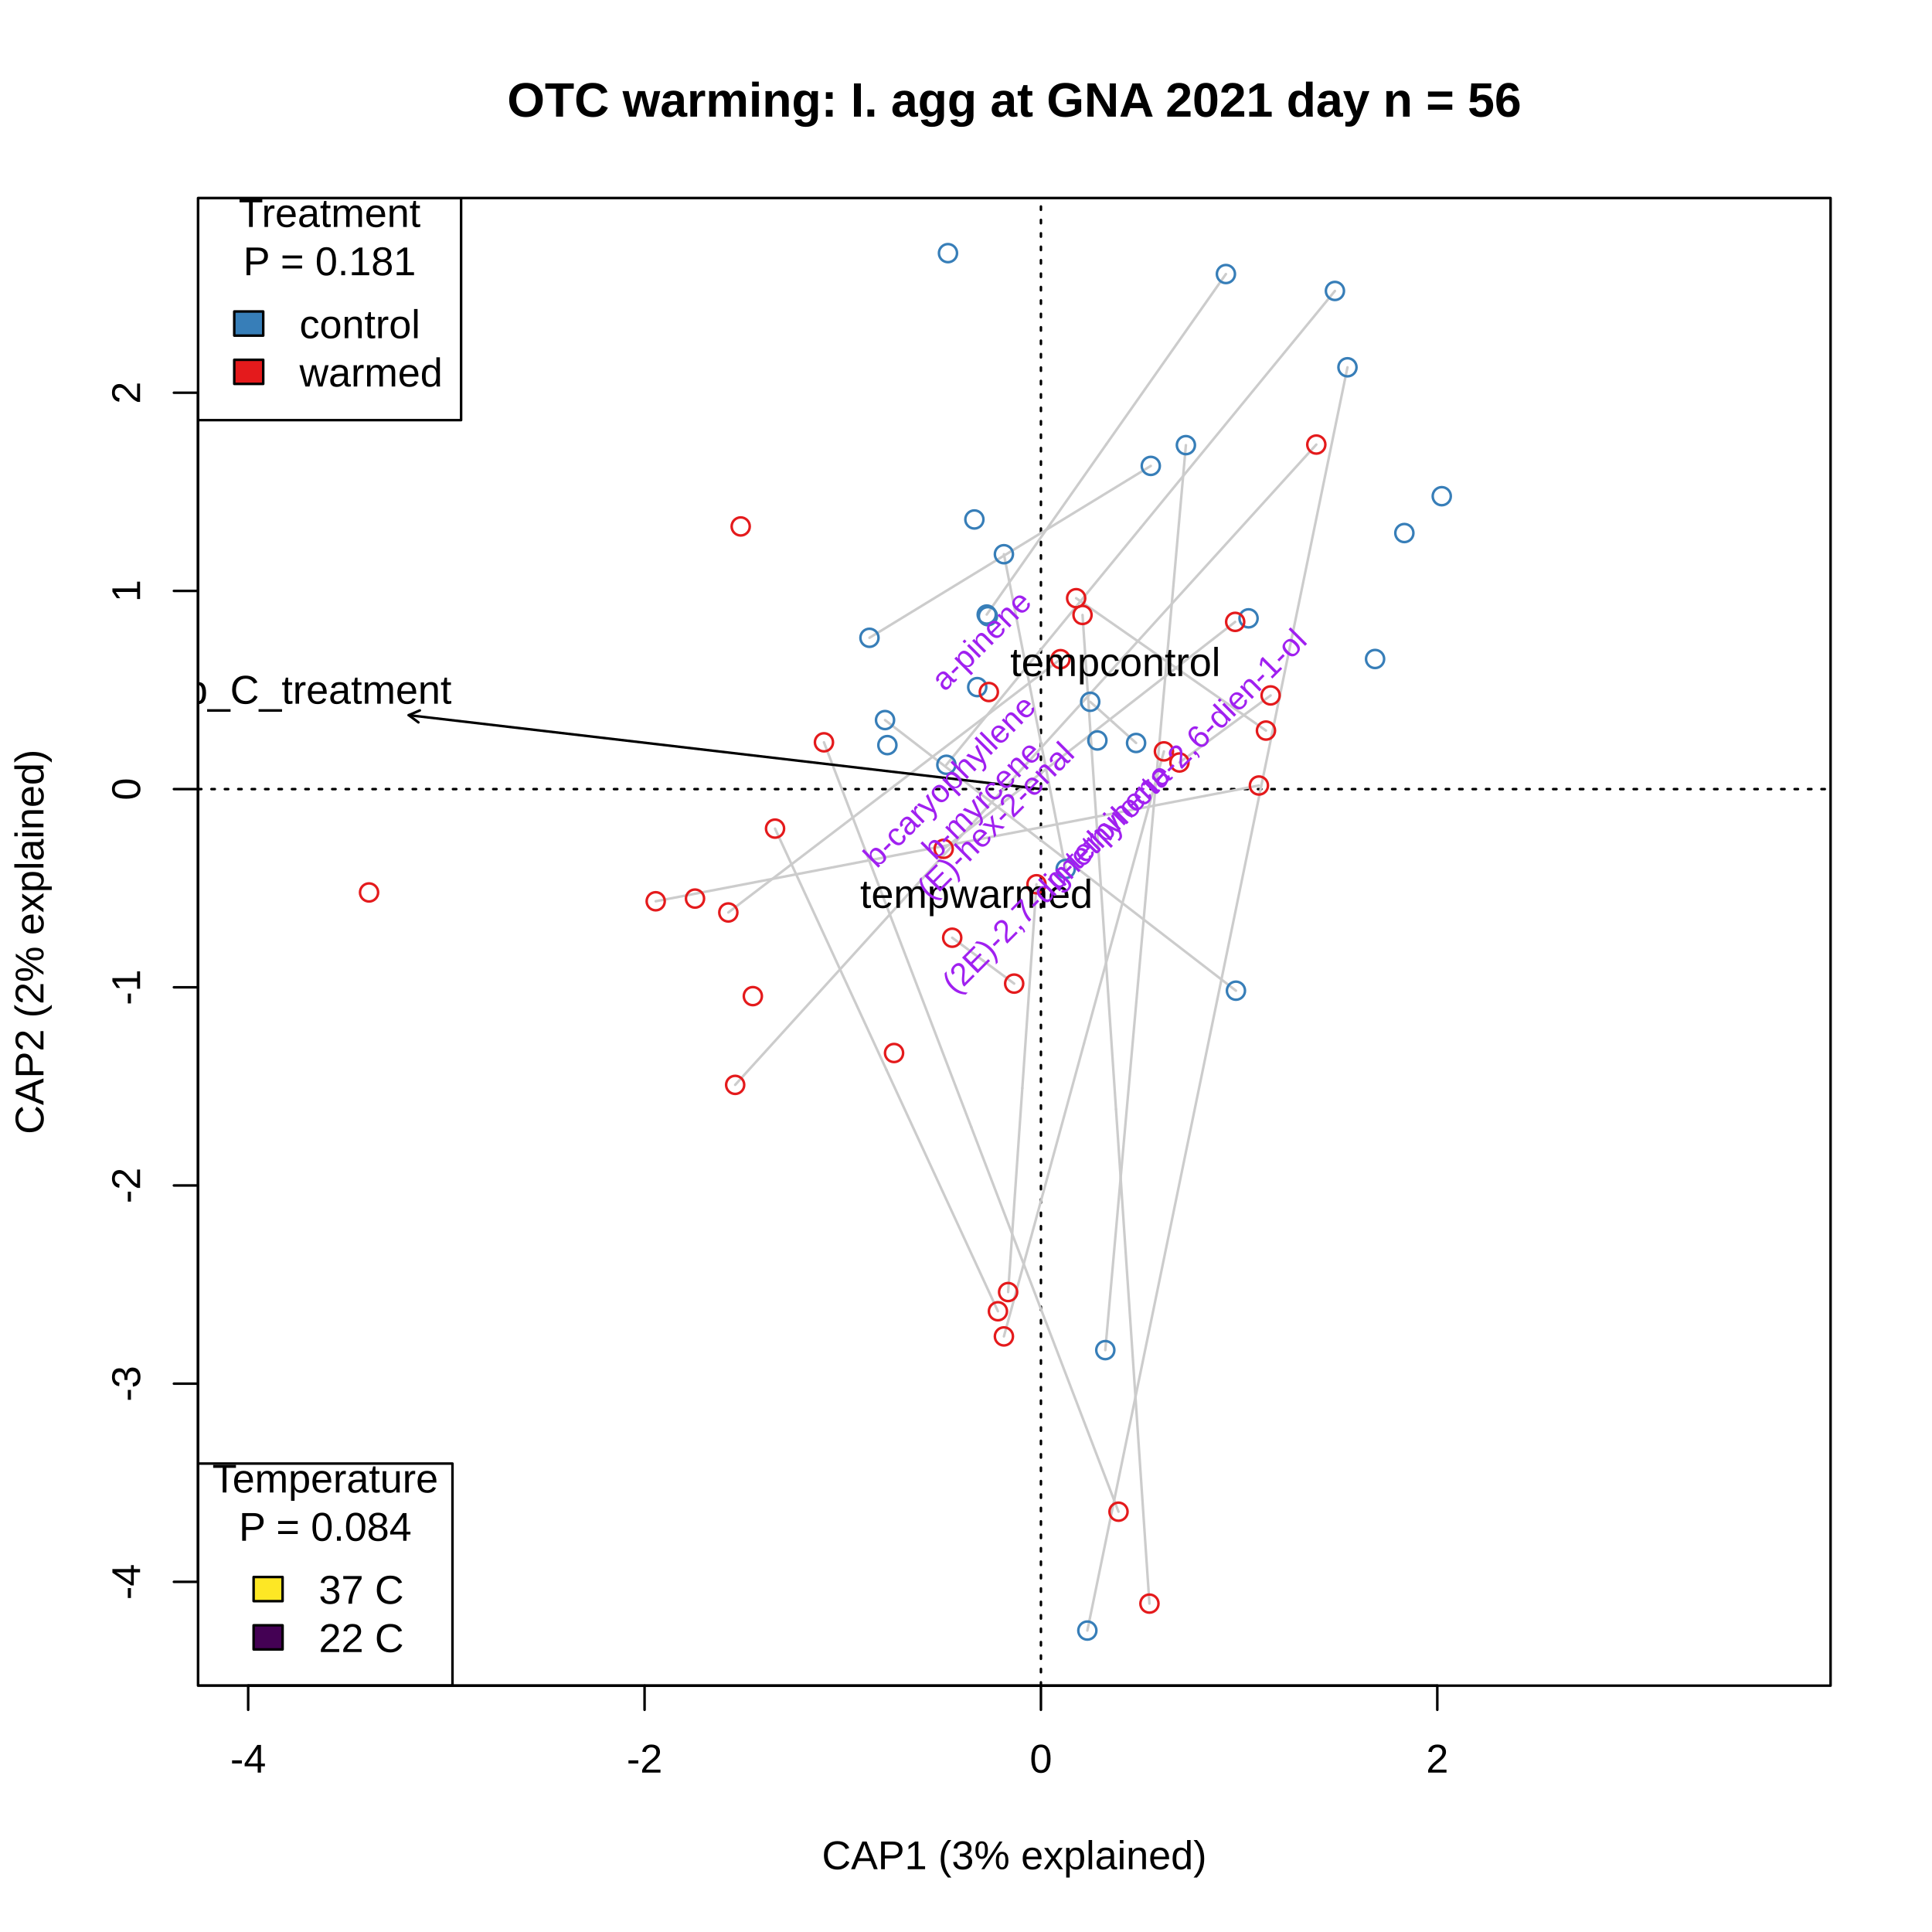
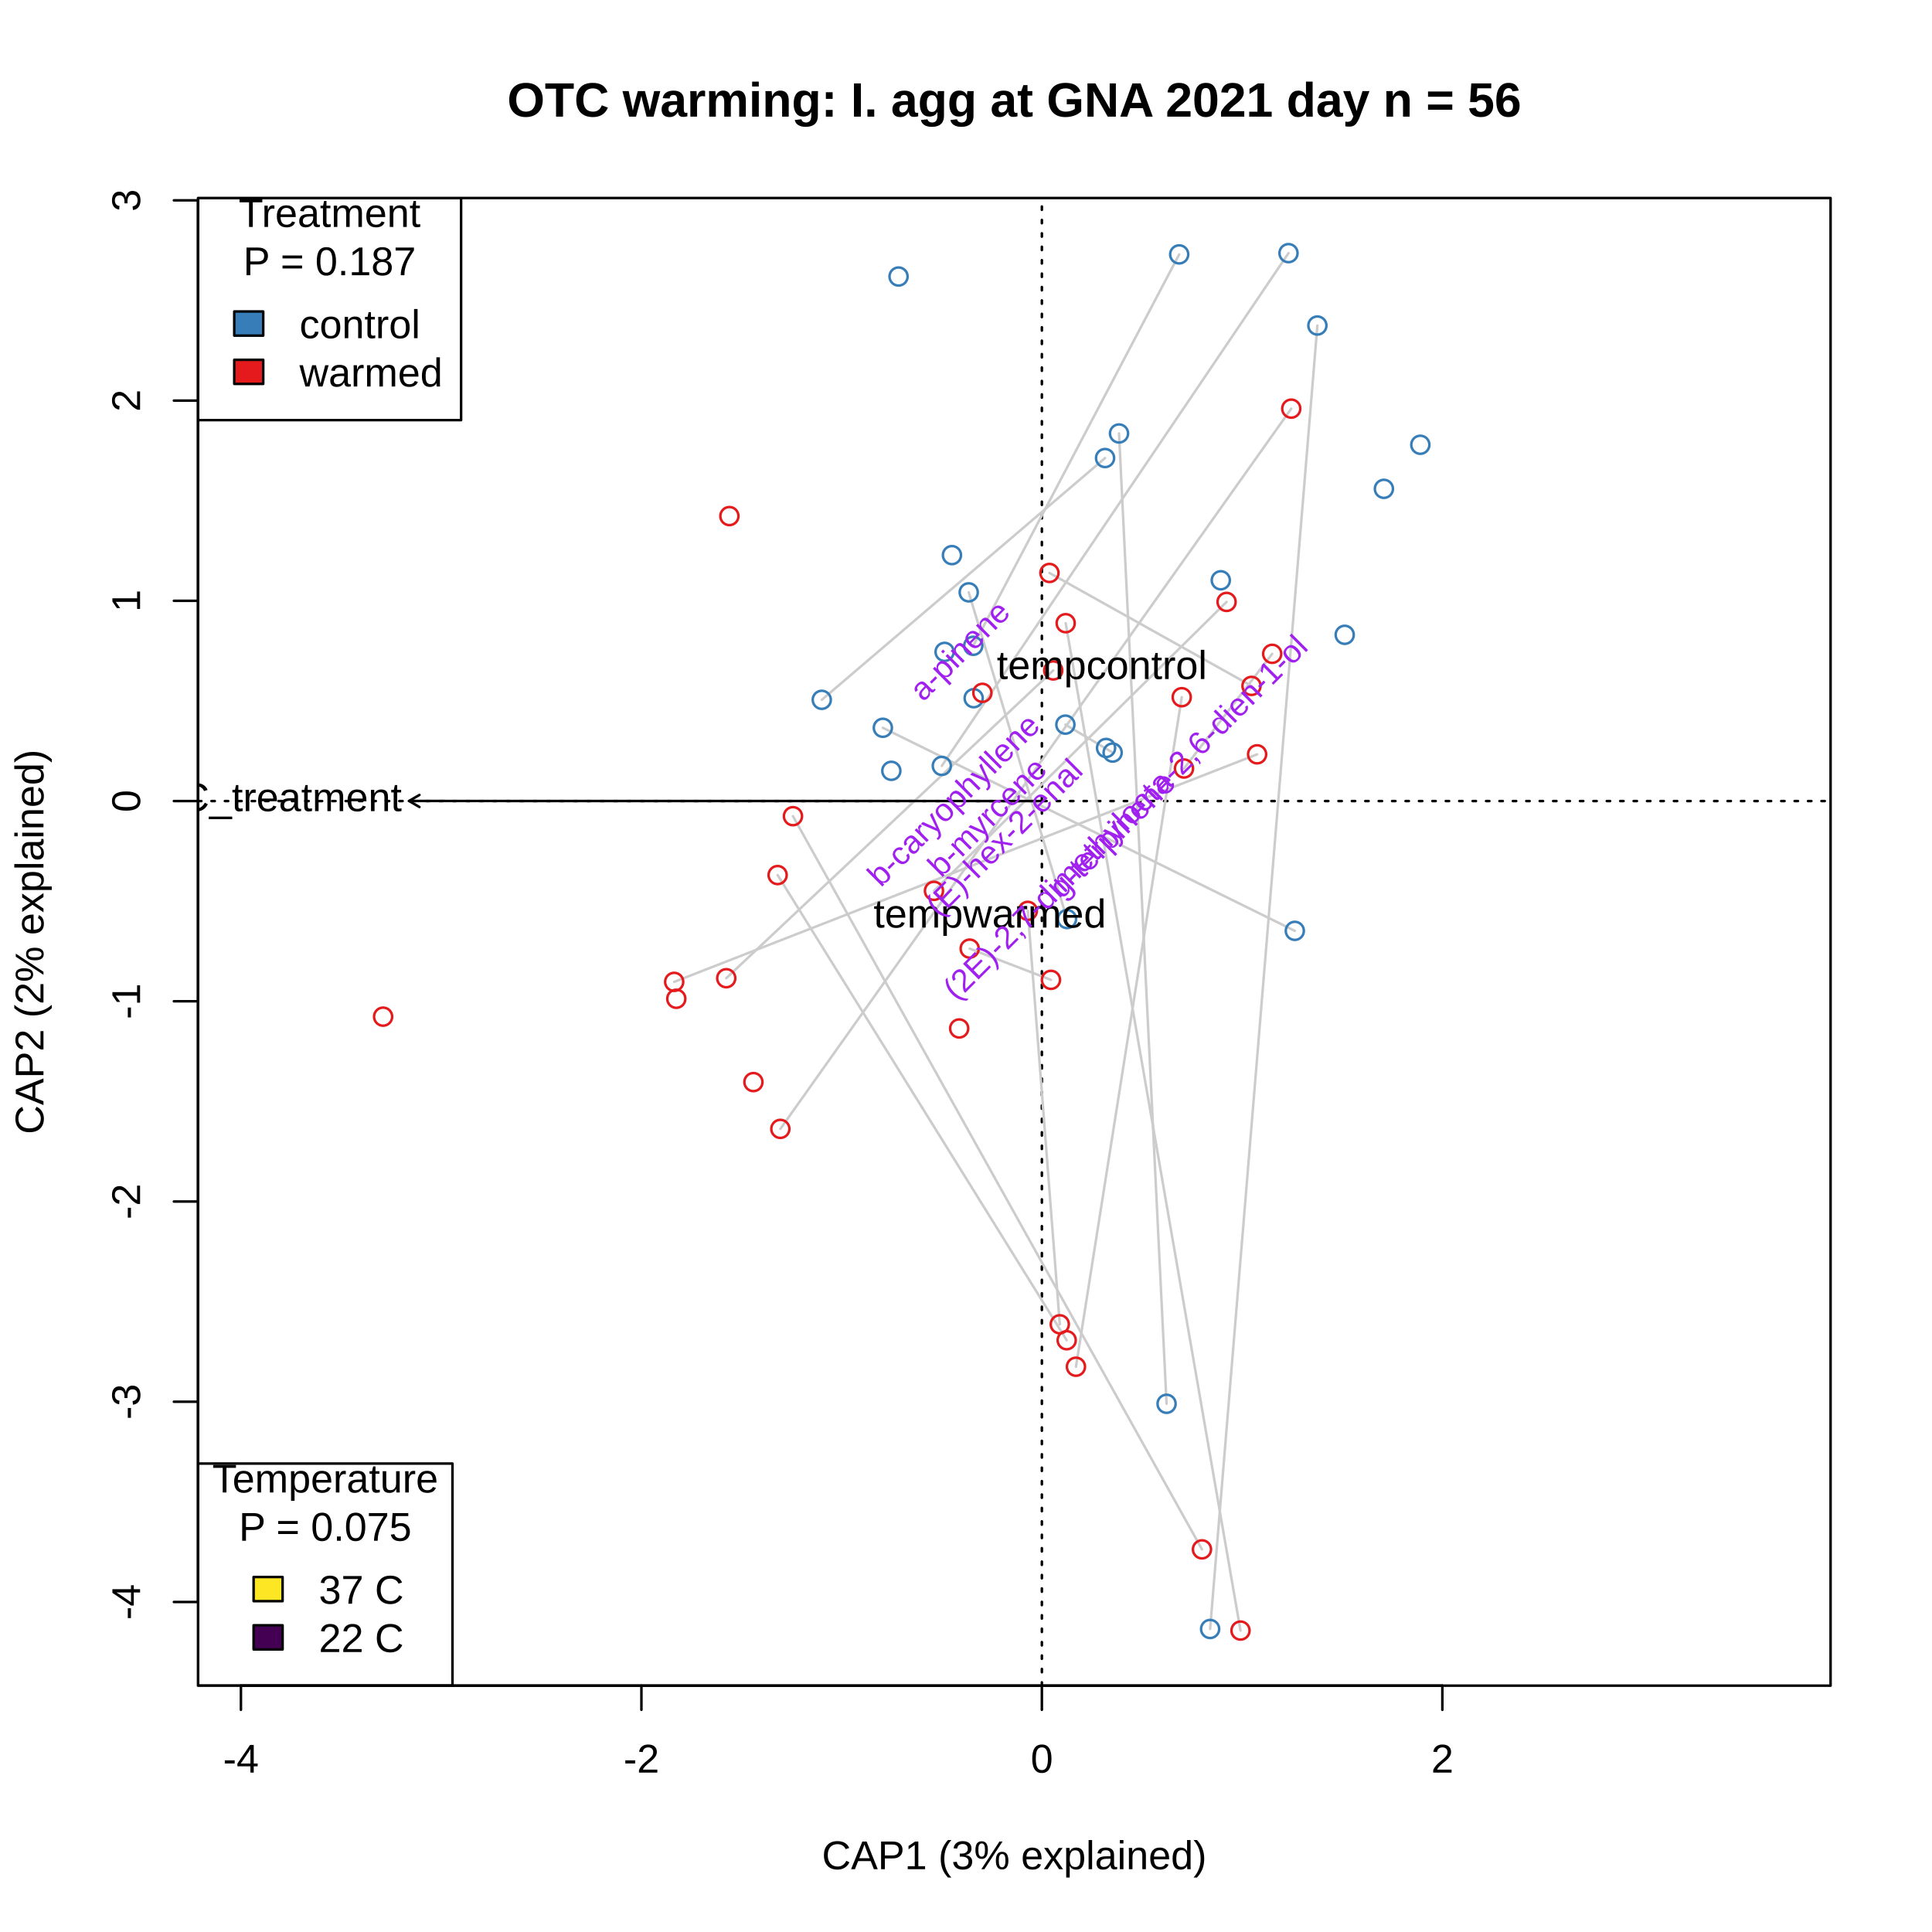
<svg xmlns="http://www.w3.org/2000/svg" class="svglite" width="576.00pt" height="576.00pt" viewBox="0 0 576.00 576.00">
  <defs>
    <style type="text/css">
    .svglite line, .svglite polyline, .svglite polygon, .svglite path, .svglite rect, .svglite circle {
      fill: none;
      stroke: #000000;
      stroke-linecap: round;
      stroke-linejoin: round;
      stroke-miterlimit: 10.00;
    }
    .svglite text {
      white-space: pre;
    }
  </style>
  </defs>
  <rect width="100%" height="100%" style="stroke: none; fill: #FFFFFF;" />
  <defs>
    <clipPath id="cpMC4wMHw1NzYuMDB8MC4wMHw1NzYuMDA=">
      <rect x="0.00" y="0.00" width="576.00" height="576.00" />
    </clipPath>
  </defs>
  <g clip-path="url(#cpMC4wMHw1NzYuMDB8MC4wMHw1NzYuMDA=)">
</g>
  <defs>
    <clipPath id="cpNTkuMDR8NTQ1Ljc2fDU5LjA0fDUwMi41Ng==">
      <rect x="59.04" y="59.04" width="486.72" height="443.52" />
    </clipPath>
  </defs>
  <g clip-path="url(#cpNTkuMDR8NTQ1Ljc2fDU5LjA0fDUwMi41Ng==)">
</g>
  <g clip-path="url(#cpMC4wMHw1NzYuMDB8MC4wMHw1NzYuMDA=)">
-     <line x1="73.99" y1="502.56" x2="428.51" y2="502.56" style="stroke-width: 0.75;" />
-     <line x1="73.99" y1="502.56" x2="73.99" y2="509.76" style="stroke-width: 0.75;" />
-     <line x1="192.17" y1="502.56" x2="192.17" y2="509.76" style="stroke-width: 0.75;" />
-     <line x1="310.34" y1="502.56" x2="310.34" y2="509.76" style="stroke-width: 0.75;" />
-     <line x1="428.51" y1="502.56" x2="428.51" y2="509.76" style="stroke-width: 0.75;" />
-     <text x="73.99" y="528.48" text-anchor="middle" style="font-size: 12.00px; font-family: &quot;Arial&quot;;">-4</text>
-     <text x="192.17" y="528.48" text-anchor="middle" style="font-size: 12.00px; font-family: &quot;Arial&quot;;">-2</text>
-     <text x="310.34" y="528.48" text-anchor="middle" style="font-size: 12.00px; font-family: &quot;Arial&quot;;">0</text>
-     <text x="428.51" y="528.48" text-anchor="middle" style="font-size: 12.00px; font-family: &quot;Arial&quot;;">2</text>
-     <line x1="59.04" y1="471.61" x2="59.04" y2="117.09" style="stroke-width: 0.75;" />
-     <line x1="59.04" y1="471.61" x2="51.84" y2="471.61" style="stroke-width: 0.75;" />
-     <line x1="59.04" y1="412.52" x2="51.84" y2="412.52" style="stroke-width: 0.75;" />
-     <line x1="59.04" y1="353.43" x2="51.84" y2="353.43" style="stroke-width: 0.75;" />
-     <line x1="59.04" y1="294.35" x2="51.84" y2="294.35" style="stroke-width: 0.75;" />
-     <line x1="59.04" y1="235.26" x2="51.84" y2="235.26" style="stroke-width: 0.75;" />
-     <line x1="59.04" y1="176.17" x2="51.84" y2="176.17" style="stroke-width: 0.75;" />
-     <line x1="59.04" y1="117.09" x2="51.84" y2="117.09" style="stroke-width: 0.75;" />
-     <text transform="translate(41.76,471.61) rotate(-90)" text-anchor="middle" style="font-size: 12.00px; font-family: &quot;Arial&quot;;">-4</text>
-     <text transform="translate(41.76,412.52) rotate(-90)" text-anchor="middle" style="font-size: 12.00px; font-family: &quot;Arial&quot;;">-3</text>
-     <text transform="translate(41.76,353.43) rotate(-90)" text-anchor="middle" style="font-size: 12.00px; font-family: &quot;Arial&quot;;">-2</text>
-     <text transform="translate(41.76,294.35) rotate(-90)" text-anchor="middle" style="font-size: 12.00px; font-family: &quot;Arial&quot;;">-1</text>
-     <text transform="translate(41.76,235.26) rotate(-90)" text-anchor="middle" style="font-size: 12.00px; font-family: &quot;Arial&quot;;">0</text>
-     <text transform="translate(41.76,176.17) rotate(-90)" text-anchor="middle" style="font-size: 12.00px; font-family: &quot;Arial&quot;;">1</text>
-     <text transform="translate(41.76,117.09) rotate(-90)" text-anchor="middle" style="font-size: 12.00px; font-family: &quot;Arial&quot;;">2</text>
+     <line x1="71.83" y1="502.56" x2="430.02" y2="502.56" style="stroke-width: 0.75;" />
+     <line x1="71.83" y1="502.56" x2="71.83" y2="509.76" style="stroke-width: 0.75;" />
+     <line x1="191.23" y1="502.56" x2="191.23" y2="509.76" style="stroke-width: 0.75;" />
+     <line x1="310.62" y1="502.56" x2="310.62" y2="509.76" style="stroke-width: 0.75;" />
+     <line x1="430.02" y1="502.56" x2="430.02" y2="509.76" style="stroke-width: 0.75;" />
+     <text x="71.83" y="528.48" text-anchor="middle" style="font-size: 12.00px; font-family: &quot;Arial&quot;;">-4</text>
+     <text x="191.23" y="528.48" text-anchor="middle" style="font-size: 12.00px; font-family: &quot;Arial&quot;;">-2</text>
+     <text x="310.62" y="528.48" text-anchor="middle" style="font-size: 12.00px; font-family: &quot;Arial&quot;;">0</text>
+     <text x="430.02" y="528.48" text-anchor="middle" style="font-size: 12.00px; font-family: &quot;Arial&quot;;">2</text>
+     <line x1="59.04" y1="477.61" x2="59.04" y2="59.73" style="stroke-width: 0.75;" />
+     <line x1="59.04" y1="477.61" x2="51.84" y2="477.61" style="stroke-width: 0.75;" />
+     <line x1="59.04" y1="417.91" x2="51.84" y2="417.91" style="stroke-width: 0.75;" />
+     <line x1="59.04" y1="358.22" x2="51.84" y2="358.22" style="stroke-width: 0.75;" />
+     <line x1="59.04" y1="298.52" x2="51.84" y2="298.52" style="stroke-width: 0.75;" />
+     <line x1="59.04" y1="238.82" x2="51.84" y2="238.82" style="stroke-width: 0.75;" />
+     <line x1="59.04" y1="179.12" x2="51.84" y2="179.12" style="stroke-width: 0.75;" />
+     <line x1="59.04" y1="119.43" x2="51.84" y2="119.43" style="stroke-width: 0.75;" />
+     <line x1="59.04" y1="59.73" x2="51.84" y2="59.73" style="stroke-width: 0.75;" />
+     <text transform="translate(41.76,477.61) rotate(-90)" text-anchor="middle" style="font-size: 12.00px; font-family: &quot;Arial&quot;;">-4</text>
+     <text transform="translate(41.76,417.91) rotate(-90)" text-anchor="middle" style="font-size: 12.00px; font-family: &quot;Arial&quot;;">-3</text>
+     <text transform="translate(41.76,358.22) rotate(-90)" text-anchor="middle" style="font-size: 12.00px; font-family: &quot;Arial&quot;;">-2</text>
+     <text transform="translate(41.76,298.52) rotate(-90)" text-anchor="middle" style="font-size: 12.00px; font-family: &quot;Arial&quot;;">-1</text>
+     <text transform="translate(41.76,238.82) rotate(-90)" text-anchor="middle" style="font-size: 12.00px; font-family: &quot;Arial&quot;;">0</text>
+     <text transform="translate(41.76,179.12) rotate(-90)" text-anchor="middle" style="font-size: 12.00px; font-family: &quot;Arial&quot;;">1</text>
+     <text transform="translate(41.76,119.43) rotate(-90)" text-anchor="middle" style="font-size: 12.00px; font-family: &quot;Arial&quot;;">2</text>
+     <text transform="translate(41.76,59.73) rotate(-90)" text-anchor="middle" style="font-size: 12.00px; font-family: &quot;Arial&quot;;">3</text>
    <polygon points="59.04,502.56 545.76,502.56 545.76,59.04 59.04,59.04 " style="stroke-width: 0.75;" />
    <text x="302.40" y="557.28" text-anchor="middle" style="font-size: 12.00px; font-family: &quot;Arial&quot;;">CAP1 (3% explained)</text>
    <text transform="translate(12.96,280.80) rotate(-90)" text-anchor="middle" style="font-size: 12.00px; font-family: &quot;Arial&quot;;">CAP2 (2% explained)</text>
  </g>
  <g clip-path="url(#cpNTkuMDR8NTQ1Ljc2fDU5LjA0fDUwMi41Ng==)">
-     <line x1="59.04" y1="235.26" x2="545.76" y2="235.26" style="stroke-width: 0.75; stroke-dasharray: 1.00,3.00;" />
-     <line x1="310.34" y1="502.56" x2="310.34" y2="59.04" style="stroke-width: 0.75; stroke-dasharray: 1.00,3.00;" />
+     <line x1="59.04" y1="238.82" x2="545.76" y2="238.82" style="stroke-width: 0.75; stroke-dasharray: 1.00,3.00;" />
+     <line x1="310.62" y1="502.56" x2="310.62" y2="59.04" style="stroke-width: 0.75; stroke-dasharray: 1.00,3.00;" />
  </g>
  <g clip-path="url(#cpMC4wMHw1NzYuMDB8MC4wMHw1NzYuMDA=)">
    <text x="302.40" y="34.77" text-anchor="middle" style="font-size: 14.40px; font-weight: bold; font-family: &quot;Arial&quot;;">OTC warming: I. agg at GNA 2021 day n = 56</text>
  </g>
  <g clip-path="url(#cpNTkuMDR8NTQ1Ljc2fDU5LjA0fDUwMi41Ng==)">
    <rect x="59.04" y="59.04" width="78.43" height="66.22" style="stroke-width: 0.75;" />
    <rect x="69.84" y="92.86" width="8.64" height="7.20" style="stroke-width: 0.75; fill: #377EB8;" />
    <rect x="69.84" y="107.26" width="8.64" height="7.20" style="stroke-width: 0.75; fill: #E41A1C;" />
    <text x="98.26" y="67.66" text-anchor="middle" style="font-size: 12.00px; font-family: &quot;Arial&quot;;">Treatment </text>
-     <text x="98.26" y="82.06" text-anchor="middle" style="font-size: 12.00px; font-family: &quot;Arial&quot;;">P = 0.181</text>
+     <text x="98.26" y="82.06" text-anchor="middle" style="font-size: 12.00px; font-family: &quot;Arial&quot;;">P = 0.187</text>
    <text x="89.28" y="100.83" style="font-size: 12.00px; font-family: &quot;Arial&quot;;">control</text>
    <text x="89.28" y="115.23" style="font-size: 12.00px; font-family: &quot;Arial&quot;;">warmed</text>
    <rect x="59.04" y="436.34" width="75.86" height="66.22" style="stroke-width: 0.75;" />
    <rect x="75.61" y="470.16" width="8.64" height="7.20" style="stroke-width: 0.75; fill: #FDE725;" />
    <rect x="75.61" y="484.56" width="8.64" height="7.20" style="stroke-width: 0.75; fill: #440154;" />
    <text x="96.97" y="444.96" text-anchor="middle" style="font-size: 12.00px; font-family: &quot;Arial&quot;;">Temperature </text>
-     <text x="96.97" y="459.36" text-anchor="middle" style="font-size: 12.00px; font-family: &quot;Arial&quot;;">P = 0.084</text>
+     <text x="96.97" y="459.36" text-anchor="middle" style="font-size: 12.00px; font-family: &quot;Arial&quot;;">P = 0.075</text>
    <text x="95.05" y="478.13" style="font-size: 12.00px; font-family: &quot;Arial&quot;;">37  C</text>
    <text x="95.05" y="492.53" style="font-size: 12.00px; font-family: &quot;Arial&quot;;">22  C</text>
-     <line x1="341.55" y1="267.62" x2="329.53" y2="402.52" style="stroke-width: 0.75; stroke: #CCCCCC;" />
-     <line x1="341.55" y1="267.62" x2="353.56" y2="132.71" style="stroke-width: 0.75; stroke: #CCCCCC;" />
-     <line x1="301.16" y1="164.53" x2="259.22" y2="190.15" style="stroke-width: 0.75; stroke: #CCCCCC;" />
-     <line x1="301.16" y1="164.53" x2="343.09" y2="138.90" style="stroke-width: 0.75; stroke: #CCCCCC;" />
-     <line x1="308.51" y1="212.14" x2="299.30" y2="165.23" style="stroke-width: 0.75; stroke: #CCCCCC;" />
-     <line x1="308.51" y1="212.14" x2="317.73" y2="259.06" style="stroke-width: 0.75; stroke: #CCCCCC;" />
-     <line x1="362.96" y1="297.82" x2="324.18" y2="486.13" style="stroke-width: 0.75; stroke: #CCCCCC;" />
-     <line x1="362.96" y1="297.82" x2="401.73" y2="109.50" style="stroke-width: 0.75; stroke: #CCCCCC;" />
-     <line x1="329.83" y1="132.46" x2="365.49" y2="81.70" style="stroke-width: 0.75; stroke: #CCCCCC;" />
-     <line x1="329.83" y1="132.46" x2="294.18" y2="183.22" style="stroke-width: 0.75; stroke: #CCCCCC;" />
-     <line x1="331.87" y1="215.37" x2="338.71" y2="221.51" style="stroke-width: 0.75; stroke: #CCCCCC;" />
-     <line x1="331.87" y1="215.37" x2="325.03" y2="209.23" style="stroke-width: 0.75; stroke: #CCCCCC;" />
-     <line x1="316.17" y1="255.02" x2="263.86" y2="214.68" style="stroke-width: 0.75; stroke: #CCCCCC;" />
-     <line x1="316.17" y1="255.02" x2="368.48" y2="295.36" style="stroke-width: 0.75; stroke: #CCCCCC;" />
-     <line x1="340.07" y1="157.38" x2="282.15" y2="228.01" style="stroke-width: 0.75; stroke: #CCCCCC;" />
-     <line x1="340.07" y1="157.38" x2="397.99" y2="86.74" style="stroke-width: 0.75; stroke: #CCCCCC;" />
-     <line x1="365.23" y1="217.33" x2="351.64" y2="227.32" style="stroke-width: 0.75; stroke: #CCCCCC;" />
-     <line x1="365.23" y1="217.33" x2="378.82" y2="207.33" style="stroke-width: 0.75; stroke: #CCCCCC;" />
-     <line x1="264.30" y1="318.99" x2="231.07" y2="247.04" style="stroke-width: 0.75; stroke: #CCCCCC;" />
-     <line x1="264.30" y1="318.99" x2="297.52" y2="390.93" style="stroke-width: 0.75; stroke: #CCCCCC;" />
-     <line x1="293.12" y1="286.41" x2="283.89" y2="279.57" style="stroke-width: 0.75; stroke: #CCCCCC;" />
-     <line x1="293.12" y1="286.41" x2="302.36" y2="293.25" style="stroke-width: 0.75; stroke: #CCCCCC;" />
-     <line x1="305.81" y1="227.99" x2="219.18" y2="323.44" style="stroke-width: 0.75; stroke: #CCCCCC;" />
-     <line x1="305.81" y1="227.99" x2="392.44" y2="132.54" style="stroke-width: 0.75; stroke: #CCCCCC;" />
-     <line x1="349.14" y1="198.07" x2="320.84" y2="178.34" style="stroke-width: 0.75; stroke: #CCCCCC;" />
-     <line x1="349.14" y1="198.07" x2="377.43" y2="217.81" style="stroke-width: 0.75; stroke: #CCCCCC;" />
-     <line x1="323.15" y1="311.22" x2="299.30" y2="398.43" style="stroke-width: 0.75; stroke: #CCCCCC;" />
-     <line x1="323.15" y1="311.22" x2="347.01" y2="224.01" style="stroke-width: 0.75; stroke: #CCCCCC;" />
-     <line x1="285.41" y1="251.45" x2="195.49" y2="268.70" style="stroke-width: 0.75; stroke: #CCCCCC;" />
-     <line x1="285.41" y1="251.45" x2="375.33" y2="234.19" style="stroke-width: 0.75; stroke: #CCCCCC;" />
-     <line x1="304.79" y1="324.42" x2="309.02" y2="263.63" style="stroke-width: 0.75; stroke: #CCCCCC;" />
-     <line x1="304.79" y1="324.42" x2="300.56" y2="385.21" style="stroke-width: 0.75; stroke: #CCCCCC;" />
-     <line x1="332.72" y1="330.71" x2="342.69" y2="478.09" style="stroke-width: 0.75; stroke: #CCCCCC;" />
-     <line x1="332.72" y1="330.71" x2="322.74" y2="183.34" style="stroke-width: 0.75; stroke: #CCCCCC;" />
-     <line x1="289.56" y1="336.00" x2="245.65" y2="221.31" style="stroke-width: 0.75; stroke: #CCCCCC;" />
-     <line x1="289.56" y1="336.00" x2="333.47" y2="450.69" style="stroke-width: 0.75; stroke: #CCCCCC;" />
-     <line x1="324.80" y1="219.23" x2="281.35" y2="253.07" style="stroke-width: 0.75; stroke: #CCCCCC;" />
-     <line x1="324.80" y1="219.23" x2="368.25" y2="185.40" style="stroke-width: 0.75; stroke: #CCCCCC;" />
-     <line x1="266.66" y1="234.28" x2="217.14" y2="272.04" style="stroke-width: 0.75; stroke: #CCCCCC;" />
-     <line x1="266.66" y1="234.28" x2="316.18" y2="196.52" style="stroke-width: 0.75; stroke: #CCCCCC;" />
-     <circle cx="329.53" cy="402.52" r="2.70" style="stroke-width: 0.75; stroke: #377EB8;" />
-     <circle cx="342.69" cy="478.09" r="2.70" style="stroke-width: 0.75; stroke: #E41A1C;" />
-     <circle cx="353.56" cy="132.71" r="2.70" style="stroke-width: 0.75; stroke: #377EB8;" />
-     <circle cx="351.64" cy="227.32" r="2.70" style="stroke-width: 0.75; stroke: #E41A1C;" />
-     <circle cx="231.07" cy="247.04" r="2.70" style="stroke-width: 0.75; stroke: #E41A1C;" />
-     <circle cx="259.22" cy="190.15" r="2.70" style="stroke-width: 0.75; stroke: #377EB8;" />
-     <circle cx="283.89" cy="279.57" r="2.70" style="stroke-width: 0.75; stroke: #E41A1C;" />
-     <circle cx="219.18" cy="323.44" r="2.70" style="stroke-width: 0.75; stroke: #E41A1C;" />
-     <circle cx="290.50" cy="154.87" r="2.70" style="stroke-width: 0.75; stroke: #377EB8;" />
-     <circle cx="291.35" cy="204.85" r="2.70" style="stroke-width: 0.75; stroke: #377EB8;" />
-     <circle cx="324.18" cy="486.13" r="2.70" style="stroke-width: 0.75; stroke: #377EB8;" />
-     <circle cx="299.30" cy="165.23" r="2.70" style="stroke-width: 0.75; stroke: #377EB8;" />
-     <circle cx="282.63" cy="75.47" r="2.70" style="stroke-width: 0.75; stroke: #377EB8;" />
-     <circle cx="327.17" cy="220.76" r="2.70" style="stroke-width: 0.75; stroke: #377EB8;" />
-     <circle cx="266.55" cy="313.94" r="2.70" style="stroke-width: 0.75; stroke: #E41A1C;" />
-     <circle cx="220.83" cy="156.95" r="2.70" style="stroke-width: 0.75; stroke: #E41A1C;" />
-     <circle cx="195.49" cy="268.70" r="2.70" style="stroke-width: 0.75; stroke: #E41A1C;" />
-     <circle cx="264.56" cy="222.15" r="2.70" style="stroke-width: 0.75; stroke: #377EB8;" />
-     <circle cx="110.03" cy="266.07" r="2.70" style="stroke-width: 0.75; stroke: #E41A1C;" />
-     <circle cx="294.81" cy="206.32" r="2.70" style="stroke-width: 0.75; stroke: #E41A1C;" />
-     <circle cx="320.84" cy="178.34" r="2.70" style="stroke-width: 0.75; stroke: #E41A1C;" />
-     <circle cx="377.43" cy="217.81" r="2.70" style="stroke-width: 0.75; stroke: #E41A1C;" />
-     <circle cx="401.73" cy="109.50" r="2.70" style="stroke-width: 0.75; stroke: #377EB8;" />
-     <circle cx="299.30" cy="398.43" r="2.70" style="stroke-width: 0.75; stroke: #E41A1C;" />
-     <circle cx="365.49" cy="81.70" r="2.70" style="stroke-width: 0.75; stroke: #377EB8;" />
-     <circle cx="372.24" cy="184.35" r="2.70" style="stroke-width: 0.75; stroke: #377EB8;" />
-     <circle cx="224.45" cy="296.98" r="2.70" style="stroke-width: 0.75; stroke: #E41A1C;" />
-     <circle cx="429.84" cy="147.93" r="2.70" style="stroke-width: 0.75; stroke: #377EB8;" />
-     <circle cx="309.02" cy="263.63" r="2.70" style="stroke-width: 0.75; stroke: #E41A1C;" />
-     <circle cx="294.18" cy="183.22" r="2.70" style="stroke-width: 0.75; stroke: #377EB8;" />
-     <circle cx="245.65" cy="221.31" r="2.70" style="stroke-width: 0.75; stroke: #E41A1C;" />
-     <circle cx="322.74" cy="183.34" r="2.70" style="stroke-width: 0.75; stroke: #E41A1C;" />
-     <circle cx="338.71" cy="221.51" r="2.70" style="stroke-width: 0.75; stroke: #377EB8;" />
-     <circle cx="294.53" cy="183.71" r="2.70" style="stroke-width: 0.75; stroke: #377EB8;" />
-     <circle cx="282.15" cy="228.01" r="2.70" style="stroke-width: 0.75; stroke: #377EB8;" />
-     <circle cx="281.35" cy="253.07" r="2.70" style="stroke-width: 0.75; stroke: #E41A1C;" />
-     <circle cx="217.14" cy="272.04" r="2.70" style="stroke-width: 0.75; stroke: #E41A1C;" />
-     <circle cx="347.01" cy="224.01" r="2.70" style="stroke-width: 0.75; stroke: #E41A1C;" />
-     <circle cx="263.86" cy="214.68" r="2.70" style="stroke-width: 0.75; stroke: #377EB8;" />
-     <circle cx="207.21" cy="267.90" r="2.70" style="stroke-width: 0.75; stroke: #E41A1C;" />
-     <circle cx="409.96" cy="196.47" r="2.70" style="stroke-width: 0.75; stroke: #377EB8;" />
-     <circle cx="333.47" cy="450.69" r="2.70" style="stroke-width: 0.75; stroke: #E41A1C;" />
-     <circle cx="297.52" cy="390.93" r="2.70" style="stroke-width: 0.75; stroke: #E41A1C;" />
-     <circle cx="375.33" cy="234.19" r="2.70" style="stroke-width: 0.75; stroke: #E41A1C;" />
-     <circle cx="300.56" cy="385.21" r="2.70" style="stroke-width: 0.75; stroke: #E41A1C;" />
-     <circle cx="343.09" cy="138.90" r="2.70" style="stroke-width: 0.75; stroke: #377EB8;" />
-     <circle cx="316.18" cy="196.52" r="2.70" style="stroke-width: 0.75; stroke: #E41A1C;" />
-     <circle cx="325.03" cy="209.23" r="2.70" style="stroke-width: 0.75; stroke: #377EB8;" />
-     <circle cx="368.25" cy="185.40" r="2.70" style="stroke-width: 0.75; stroke: #E41A1C;" />
-     <circle cx="368.48" cy="295.36" r="2.70" style="stroke-width: 0.75; stroke: #377EB8;" />
-     <circle cx="397.99" cy="86.74" r="2.70" style="stroke-width: 0.75; stroke: #377EB8;" />
-     <circle cx="378.82" cy="207.33" r="2.70" style="stroke-width: 0.75; stroke: #E41A1C;" />
-     <circle cx="317.73" cy="259.06" r="2.70" style="stroke-width: 0.75; stroke: #377EB8;" />
-     <circle cx="302.36" cy="293.25" r="2.70" style="stroke-width: 0.75; stroke: #E41A1C;" />
-     <circle cx="392.44" cy="132.54" r="2.70" style="stroke-width: 0.75; stroke: #E41A1C;" />
-     <circle cx="418.69" cy="158.92" r="2.70" style="stroke-width: 0.75; stroke: #377EB8;" />
-     <text x="332.53" y="201.55" text-anchor="middle" style="font-size: 12.00px; font-family: &quot;Arial&quot;;">tempcontrol</text>
-     <text x="291.11" y="270.66" text-anchor="middle" style="font-size: 12.00px; font-family: &quot;Arial&quot;;">tempwarmed</text>
-     <line x1="310.34" y1="235.26" x2="121.86" y2="213.22" style="stroke-width: 0.75;" />
-     <polyline points="125.17,211.80 121.86,213.22 124.75,215.37 " style="stroke-width: 0.75;" />
-     <text x="66.60" y="209.80" text-anchor="middle" style="font-size: 12.00px; font-family: &quot;Arial&quot;;">mean_temp_C_treatment</text>
-     <text transform="translate(301.10,239.40) rotate(-45)" text-anchor="middle" style="font-size: 9.60px;fill: none; font-family: &quot;Arial&quot;;">a-farnesene</text>
-     <text transform="translate(294.91,240.76) rotate(-45)" text-anchor="middle" style="font-size: 9.60px;fill: #A020F0; font-family: &quot;Arial&quot;;">b-myrcene</text>
-     <text transform="translate(305.43,246.93) rotate(-45)" text-anchor="middle" style="font-size: 9.60px;fill: none; font-family: &quot;Arial&quot;;">(E)-b-ocimene</text>
-     <text transform="translate(332.57,248.63) rotate(-45)" text-anchor="middle" style="font-size: 9.60px;fill: #A020F0; font-family: &quot;Arial&quot;;">g-terpinene</text>
-     <text transform="translate(294.84,193.20) rotate(-45)" text-anchor="middle" style="font-size: 9.60px;fill: #A020F0; font-family: &quot;Arial&quot;;">a-pinene</text>
-     <text transform="translate(312.43,236.59) rotate(-45)" text-anchor="middle" style="font-size: 9.60px;fill: none; font-family: &quot;Arial&quot;;">trans-b-bergamotene</text>
-     <text transform="translate(306.94,233.46) rotate(-45)" text-anchor="middle" style="font-size: 9.60px;fill: none; font-family: &quot;Arial&quot;;">(3E)-4,8-dimethylnona-1,3,7-triene</text>
-     <text transform="translate(304.09,237.61) rotate(-45)" text-anchor="middle" style="font-size: 9.60px;fill: none; font-family: &quot;Arial&quot;;">(1Z,4Z,7Z)-1,5,9,9-tetramethylcycloundeca-1,4,7-triene</text>
-     <text transform="translate(299.13,246.93) rotate(-45)" text-anchor="middle" style="font-size: 9.60px;fill: #A020F0; font-family: &quot;Arial&quot;;">(E)-hex-2-enal</text>
-     <text transform="translate(337.52,244.12) rotate(-45)" text-anchor="middle" style="font-size: 9.60px;fill: #A020F0; font-family: &quot;Arial&quot;;">(2E)-2,7-dimethylocta-2,6-dien-1-ol</text>
-     <text transform="translate(299.56,238.58) rotate(-45)" text-anchor="middle" style="font-size: 9.60px;fill: none; font-family: &quot;Arial&quot;;">(E)-hex-3-en-1-ol</text>
-     <text transform="translate(313.82,240.82) rotate(-45)" text-anchor="middle" style="font-size: 9.60px;fill: none; font-family: &quot;Arial&quot;;">[(E)-hex-3-enyl] acetate</text>
-     <text transform="translate(311.29,235.19) rotate(-45)" text-anchor="middle" style="font-size: 9.60px;fill: none; font-family: &quot;Arial&quot;;">pseudoionone</text>
-     <text transform="translate(312.81,236.47) rotate(-45)" text-anchor="middle" style="font-size: 9.60px;fill: none; font-family: &quot;Arial&quot;;">methyl benzoate</text>
-     <text transform="translate(285.37,235.17) rotate(-45)" text-anchor="middle" style="font-size: 9.60px;fill: #A020F0; font-family: &quot;Arial&quot;;">b-caryophyllene</text>
-     <text transform="translate(314.64,234.77) rotate(-45)" text-anchor="middle" style="font-size: 9.60px;fill: none; font-family: &quot;Arial&quot;;">[(E)-hex-3-enyl] butanoate</text>
-     <text transform="translate(311.17,239.16) rotate(-45)" text-anchor="middle" style="font-size: 9.60px;fill: none; font-family: &quot;Arial&quot;;">[(Z)-hex-3-enyl] butanoate</text>
-     <text transform="translate(309.35,238.39) rotate(-45)" text-anchor="middle" style="font-size: 9.60px;fill: none; font-family: &quot;Arial&quot;;">cis-a-bergamotene</text>
-     <text transform="translate(310.60,237.26) rotate(-45)" text-anchor="middle" style="font-size: 9.60px;fill: none; font-family: &quot;Arial&quot;;">a-copaene</text>
-     <text transform="translate(317.04,244.03) rotate(-45)" text-anchor="middle" style="font-size: 9.60px;fill: none; font-family: &quot;Arial&quot;;">a-terpineol</text>
-     <text transform="translate(308.46,237.99) rotate(-45)" text-anchor="middle" style="font-size: 9.60px;fill: none; font-family: &quot;Arial&quot;;">linalool</text>
-     <text transform="translate(306.72,237.43) rotate(-45)" text-anchor="middle" style="font-size: 9.60px;fill: none; font-family: &quot;Arial&quot;;">petasitene</text>
-     <text transform="translate(309.02,234.40) rotate(-45)" text-anchor="middle" style="font-size: 9.60px;fill: none; font-family: &quot;Arial&quot;;">trans-a-bergamotene</text>
-     <text transform="translate(316.03,244.19) rotate(-45)" text-anchor="middle" style="font-size: 9.60px;fill: none; font-family: &quot;Arial&quot;;">(Z)-b-ocimene</text>
-     <text transform="translate(301.35,235.52) rotate(-45)" text-anchor="middle" style="font-size: 9.60px;fill: none; font-family: &quot;Arial&quot;;">a-campholenal</text>
-     <text transform="translate(311.02,237.23) rotate(-45)" text-anchor="middle" style="font-size: 9.60px;fill: none; font-family: &quot;Arial&quot;;">2-methylbenzonitrile</text>
-     <text transform="translate(312.21,237.13) rotate(-45)" text-anchor="middle" style="font-size: 9.60px;fill: none; font-family: &quot;Arial&quot;;">3-methylbutanal oxime</text>
-     <text transform="translate(311.15,237.72) rotate(-45)" text-anchor="middle" style="font-size: 9.60px;fill: none; font-family: &quot;Arial&quot;;">indole</text>
+     <line x1="340.71" y1="273.88" x2="347.80" y2="418.52" style="stroke-width: 0.75; stroke: #CCCCCC;" />
+     <line x1="340.71" y1="273.88" x2="333.62" y2="129.23" style="stroke-width: 0.75; stroke: #CCCCCC;" />
+     <line x1="287.23" y1="172.60" x2="245.00" y2="208.64" style="stroke-width: 0.75; stroke: #CCCCCC;" />
+     <line x1="287.23" y1="172.60" x2="329.46" y2="136.56" style="stroke-width: 0.75; stroke: #CCCCCC;" />
+     <line x1="303.46" y1="225.30" x2="288.81" y2="176.60" style="stroke-width: 0.75; stroke: #CCCCCC;" />
+     <line x1="303.46" y1="225.30" x2="318.12" y2="274.00" style="stroke-width: 0.75; stroke: #CCCCCC;" />
+     <line x1="376.77" y1="291.35" x2="360.78" y2="485.66" style="stroke-width: 0.75; stroke: #CCCCCC;" />
+     <line x1="376.77" y1="291.35" x2="392.76" y2="97.05" style="stroke-width: 0.75; stroke: #CCCCCC;" />
+     <line x1="320.86" y1="134.19" x2="351.56" y2="75.84" style="stroke-width: 0.75; stroke: #CCCCCC;" />
+     <line x1="320.86" y1="134.19" x2="290.16" y2="192.54" style="stroke-width: 0.75; stroke: #CCCCCC;" />
+     <line x1="324.68" y1="220.20" x2="331.72" y2="224.37" style="stroke-width: 0.75; stroke: #CCCCCC;" />
+     <line x1="324.68" y1="220.20" x2="317.63" y2="216.04" style="stroke-width: 0.75; stroke: #CCCCCC;" />
+     <line x1="324.62" y1="247.25" x2="263.21" y2="216.98" style="stroke-width: 0.75; stroke: #CCCCCC;" />
+     <line x1="324.62" y1="247.25" x2="386.03" y2="277.52" style="stroke-width: 0.75; stroke: #CCCCCC;" />
+     <line x1="332.47" y1="151.91" x2="280.79" y2="228.34" style="stroke-width: 0.75; stroke: #CCCCCC;" />
+     <line x1="332.47" y1="151.91" x2="384.15" y2="75.47" style="stroke-width: 0.75; stroke: #CCCCCC;" />
+     <line x1="366.14" y1="212.02" x2="352.99" y2="229.12" style="stroke-width: 0.75; stroke: #CCCCCC;" />
+     <line x1="366.14" y1="212.02" x2="379.29" y2="194.93" style="stroke-width: 0.75; stroke: #CCCCCC;" />
+     <line x1="274.93" y1="330.23" x2="231.84" y2="260.89" style="stroke-width: 0.75; stroke: #CCCCCC;" />
+     <line x1="274.93" y1="330.23" x2="318.02" y2="399.57" style="stroke-width: 0.75; stroke: #CCCCCC;" />
+     <line x1="301.21" y1="287.47" x2="289.10" y2="282.82" style="stroke-width: 0.75; stroke: #CCCCCC;" />
+     <line x1="301.21" y1="287.47" x2="313.33" y2="292.13" style="stroke-width: 0.75; stroke: #CCCCCC;" />
+     <line x1="308.81" y1="229.20" x2="232.65" y2="336.56" style="stroke-width: 0.75; stroke: #CCCCCC;" />
+     <line x1="308.81" y1="229.20" x2="384.97" y2="121.83" style="stroke-width: 0.75; stroke: #CCCCCC;" />
+     <line x1="343.00" y1="187.66" x2="312.88" y2="170.82" style="stroke-width: 0.75; stroke: #CCCCCC;" />
+     <line x1="343.00" y1="187.66" x2="373.12" y2="204.49" style="stroke-width: 0.75; stroke: #CCCCCC;" />
+     <line x1="336.55" y1="307.67" x2="320.78" y2="407.47" style="stroke-width: 0.75; stroke: #CCCCCC;" />
+     <line x1="336.55" y1="307.67" x2="352.32" y2="207.86" style="stroke-width: 0.75; stroke: #CCCCCC;" />
+     <line x1="287.89" y1="258.81" x2="201.00" y2="292.73" style="stroke-width: 0.75; stroke: #CCCCCC;" />
+     <line x1="287.89" y1="258.81" x2="374.79" y2="224.89" style="stroke-width: 0.75; stroke: #CCCCCC;" />
+     <line x1="311.20" y1="333.19" x2="306.43" y2="271.56" style="stroke-width: 0.75; stroke: #CCCCCC;" />
+     <line x1="311.20" y1="333.19" x2="315.96" y2="394.82" style="stroke-width: 0.75; stroke: #CCCCCC;" />
+     <line x1="343.78" y1="335.97" x2="369.84" y2="486.13" style="stroke-width: 0.75; stroke: #CCCCCC;" />
+     <line x1="343.78" y1="335.97" x2="317.72" y2="185.80" style="stroke-width: 0.75; stroke: #CCCCCC;" />
+     <line x1="297.38" y1="352.62" x2="236.41" y2="243.33" style="stroke-width: 0.75; stroke: #CCCCCC;" />
+     <line x1="297.38" y1="352.62" x2="358.35" y2="461.92" style="stroke-width: 0.75; stroke: #CCCCCC;" />
+     <line x1="322.07" y1="222.52" x2="278.45" y2="265.60" style="stroke-width: 0.75; stroke: #CCCCCC;" />
+     <line x1="322.07" y1="222.52" x2="365.69" y2="179.45" style="stroke-width: 0.75; stroke: #CCCCCC;" />
+     <line x1="265.26" y1="245.76" x2="216.52" y2="291.64" style="stroke-width: 0.75; stroke: #CCCCCC;" />
+     <line x1="265.26" y1="245.76" x2="314.01" y2="199.88" style="stroke-width: 0.75; stroke: #CCCCCC;" />
+     <circle cx="347.80" cy="418.52" r="2.70" style="stroke-width: 0.75; stroke: #377EB8;" />
+     <circle cx="369.84" cy="486.13" r="2.70" style="stroke-width: 0.75; stroke: #E41A1C;" />
+     <circle cx="333.62" cy="129.23" r="2.70" style="stroke-width: 0.75; stroke: #377EB8;" />
+     <circle cx="352.99" cy="229.12" r="2.70" style="stroke-width: 0.75; stroke: #E41A1C;" />
+     <circle cx="231.84" cy="260.89" r="2.70" style="stroke-width: 0.75; stroke: #E41A1C;" />
+     <circle cx="245.00" cy="208.64" r="2.70" style="stroke-width: 0.75; stroke: #377EB8;" />
+     <circle cx="289.10" cy="282.82" r="2.70" style="stroke-width: 0.75; stroke: #E41A1C;" />
+     <circle cx="232.65" cy="336.56" r="2.70" style="stroke-width: 0.75; stroke: #E41A1C;" />
+     <circle cx="283.81" cy="165.50" r="2.70" style="stroke-width: 0.75; stroke: #377EB8;" />
+     <circle cx="290.29" cy="208.16" r="2.70" style="stroke-width: 0.75; stroke: #377EB8;" />
+     <circle cx="360.78" cy="485.66" r="2.70" style="stroke-width: 0.75; stroke: #377EB8;" />
+     <circle cx="288.81" cy="176.60" r="2.70" style="stroke-width: 0.75; stroke: #377EB8;" />
+     <circle cx="267.89" cy="82.44" r="2.70" style="stroke-width: 0.75; stroke: #377EB8;" />
+     <circle cx="329.76" cy="223.00" r="2.70" style="stroke-width: 0.75; stroke: #377EB8;" />
+     <circle cx="285.97" cy="306.62" r="2.70" style="stroke-width: 0.75; stroke: #E41A1C;" />
+     <circle cx="217.46" cy="153.86" r="2.70" style="stroke-width: 0.75; stroke: #E41A1C;" />
+     <circle cx="201.00" cy="292.73" r="2.70" style="stroke-width: 0.75; stroke: #E41A1C;" />
+     <circle cx="265.74" cy="229.81" r="2.70" style="stroke-width: 0.75; stroke: #377EB8;" />
+     <circle cx="114.22" cy="303.10" r="2.70" style="stroke-width: 0.75; stroke: #E41A1C;" />
+     <circle cx="292.89" cy="206.56" r="2.70" style="stroke-width: 0.75; stroke: #E41A1C;" />
+     <circle cx="312.88" cy="170.82" r="2.70" style="stroke-width: 0.75; stroke: #E41A1C;" />
+     <circle cx="373.12" cy="204.49" r="2.70" style="stroke-width: 0.75; stroke: #E41A1C;" />
+     <circle cx="392.76" cy="97.05" r="2.70" style="stroke-width: 0.75; stroke: #377EB8;" />
+     <circle cx="320.78" cy="407.47" r="2.70" style="stroke-width: 0.75; stroke: #E41A1C;" />
+     <circle cx="351.56" cy="75.84" r="2.70" style="stroke-width: 0.75; stroke: #377EB8;" />
+     <circle cx="363.96" cy="173.00" r="2.70" style="stroke-width: 0.75; stroke: #377EB8;" />
+     <circle cx="224.62" cy="322.61" r="2.70" style="stroke-width: 0.75; stroke: #E41A1C;" />
+     <circle cx="423.45" cy="132.60" r="2.70" style="stroke-width: 0.75; stroke: #377EB8;" />
+     <circle cx="306.43" cy="271.56" r="2.70" style="stroke-width: 0.75; stroke: #E41A1C;" />
+     <circle cx="290.16" cy="192.54" r="2.70" style="stroke-width: 0.75; stroke: #377EB8;" />
+     <circle cx="236.41" cy="243.33" r="2.70" style="stroke-width: 0.75; stroke: #E41A1C;" />
+     <circle cx="317.72" cy="185.80" r="2.70" style="stroke-width: 0.75; stroke: #E41A1C;" />
+     <circle cx="331.72" cy="224.37" r="2.70" style="stroke-width: 0.75; stroke: #377EB8;" />
+     <circle cx="281.62" cy="194.35" r="2.70" style="stroke-width: 0.75; stroke: #377EB8;" />
+     <circle cx="280.79" cy="228.34" r="2.70" style="stroke-width: 0.75; stroke: #377EB8;" />
+     <circle cx="278.45" cy="265.60" r="2.70" style="stroke-width: 0.75; stroke: #E41A1C;" />
+     <circle cx="216.52" cy="291.64" r="2.70" style="stroke-width: 0.75; stroke: #E41A1C;" />
+     <circle cx="352.32" cy="207.86" r="2.70" style="stroke-width: 0.75; stroke: #E41A1C;" />
+     <circle cx="263.21" cy="216.98" r="2.70" style="stroke-width: 0.75; stroke: #377EB8;" />
+     <circle cx="201.63" cy="297.77" r="2.70" style="stroke-width: 0.75; stroke: #E41A1C;" />
+     <circle cx="400.91" cy="189.26" r="2.70" style="stroke-width: 0.75; stroke: #377EB8;" />
+     <circle cx="358.35" cy="461.92" r="2.70" style="stroke-width: 0.75; stroke: #E41A1C;" />
+     <circle cx="318.02" cy="399.57" r="2.70" style="stroke-width: 0.75; stroke: #E41A1C;" />
+     <circle cx="374.79" cy="224.89" r="2.70" style="stroke-width: 0.75; stroke: #E41A1C;" />
+     <circle cx="315.96" cy="394.82" r="2.70" style="stroke-width: 0.75; stroke: #E41A1C;" />
+     <circle cx="329.46" cy="136.56" r="2.70" style="stroke-width: 0.75; stroke: #377EB8;" />
+     <circle cx="314.01" cy="199.88" r="2.70" style="stroke-width: 0.75; stroke: #E41A1C;" />
+     <circle cx="317.63" cy="216.04" r="2.70" style="stroke-width: 0.75; stroke: #377EB8;" />
+     <circle cx="365.69" cy="179.45" r="2.70" style="stroke-width: 0.75; stroke: #E41A1C;" />
+     <circle cx="386.03" cy="277.52" r="2.70" style="stroke-width: 0.75; stroke: #377EB8;" />
+     <circle cx="384.15" cy="75.47" r="2.70" style="stroke-width: 0.75; stroke: #377EB8;" />
+     <circle cx="379.29" cy="194.93" r="2.70" style="stroke-width: 0.75; stroke: #E41A1C;" />
+     <circle cx="318.12" cy="274.00" r="2.70" style="stroke-width: 0.75; stroke: #377EB8;" />
+     <circle cx="313.33" cy="292.13" r="2.70" style="stroke-width: 0.75; stroke: #E41A1C;" />
+     <circle cx="384.97" cy="121.83" r="2.70" style="stroke-width: 0.75; stroke: #E41A1C;" />
+     <circle cx="412.59" cy="145.74" r="2.70" style="stroke-width: 0.75; stroke: #377EB8;" />
+     <text x="328.52" y="202.44" text-anchor="middle" style="font-size: 12.00px; font-family: &quot;Arial&quot;;">tempcontrol</text>
+     <text x="295.11" y="276.54" text-anchor="middle" style="font-size: 12.00px; font-family: &quot;Arial&quot;;">tempwarmed</text>
+     <line x1="310.62" y1="238.82" x2="121.94" y2="238.80" style="stroke-width: 0.75;" />
+     <polyline points="125.05,237.00 121.94,238.80 125.05,240.60 " style="stroke-width: 0.75;" />
+     <text x="51.75" y="241.83" text-anchor="middle" style="font-size: 12.00px; font-family: &quot;Arial&quot;;">mean_temp_C_treatment</text>
+     <text transform="translate(302.21,243.97) rotate(-45)" text-anchor="middle" style="font-size: 9.60px;fill: none; font-family: &quot;Arial&quot;;">a-farnesene</text>
+     <text transform="translate(296.62,245.86) rotate(-45)" text-anchor="middle" style="font-size: 9.60px;fill: #A020F0; font-family: &quot;Arial&quot;;">b-myrcene</text>
+     <text transform="translate(307.67,251.47) rotate(-45)" text-anchor="middle" style="font-size: 9.60px;fill: none; font-family: &quot;Arial&quot;;">(E)-b-ocimene</text>
+     <text transform="translate(333.86,251.07) rotate(-45)" text-anchor="middle" style="font-size: 9.60px;fill: #A020F0; font-family: &quot;Arial&quot;;">g-terpinene</text>
+     <text transform="translate(288.43,196.22) rotate(-45)" text-anchor="middle" style="font-size: 9.60px;fill: #A020F0; font-family: &quot;Arial&quot;;">a-pinene</text>
+     <text transform="translate(312.61,240.11) rotate(-45)" text-anchor="middle" style="font-size: 9.60px;fill: none; font-family: &quot;Arial&quot;;">trans-b-bergamotene</text>
+     <text transform="translate(306.84,237.28) rotate(-45)" text-anchor="middle" style="font-size: 9.60px;fill: none; font-family: &quot;Arial&quot;;">(3E)-4,8-dimethylnona-1,3,7-triene</text>
+     <text transform="translate(304.84,241.84) rotate(-45)" text-anchor="middle" style="font-size: 9.60px;fill: none; font-family: &quot;Arial&quot;;">(1Z,4Z,7Z)-1,5,9,9-tetramethylcycloundeca-1,4,7-triene</text>
+     <text transform="translate(301.66,251.97) rotate(-45)" text-anchor="middle" style="font-size: 9.60px;fill: #A020F0; font-family: &quot;Arial&quot;;">(E)-hex-2-enal</text>
+     <text transform="translate(337.81,245.97) rotate(-45)" text-anchor="middle" style="font-size: 9.60px;fill: #A020F0; font-family: &quot;Arial&quot;;">(2E)-2,7-dimethylocta-2,6-dien-1-ol</text>
+     <text transform="translate(300.65,243.22) rotate(-45)" text-anchor="middle" style="font-size: 9.60px;fill: none; font-family: &quot;Arial&quot;;">(E)-hex-3-en-1-ol</text>
+     <text transform="translate(314.66,244.42) rotate(-45)" text-anchor="middle" style="font-size: 9.60px;fill: none; font-family: &quot;Arial&quot;;">[(E)-hex-3-enyl] acetate</text>
+     <text transform="translate(311.29,238.74) rotate(-45)" text-anchor="middle" style="font-size: 9.60px;fill: none; font-family: &quot;Arial&quot;;">pseudoionone</text>
+     <text transform="translate(312.95,239.96) rotate(-45)" text-anchor="middle" style="font-size: 9.60px;fill: none; font-family: &quot;Arial&quot;;">methyl benzoate</text>
+     <text transform="translate(286.57,240.79) rotate(-45)" text-anchor="middle" style="font-size: 9.60px;fill: #A020F0; font-family: &quot;Arial&quot;;">b-caryophyllene</text>
+     <text transform="translate(311.85,242.89) rotate(-45)" text-anchor="middle" style="font-size: 9.60px;fill: none; font-family: &quot;Arial&quot;;">[(Z)-hex-3-enyl] butanoate</text>
+     <text transform="translate(311.07,240.93) rotate(-45)" text-anchor="middle" style="font-size: 9.60px;fill: none; font-family: &quot;Arial&quot;;">a-copaene</text>
+     <text transform="translate(318.27,247.51) rotate(-45)" text-anchor="middle" style="font-size: 9.60px;fill: none; font-family: &quot;Arial&quot;;">a-terpineol</text>
+     <text transform="translate(308.98,241.92) rotate(-45)" text-anchor="middle" style="font-size: 9.60px;fill: none; font-family: &quot;Arial&quot;;">linalool</text>
+     <text transform="translate(307.31,241.44) rotate(-45)" text-anchor="middle" style="font-size: 9.60px;fill: none; font-family: &quot;Arial&quot;;">petasitene</text>
+     <text transform="translate(308.98,238.09) rotate(-45)" text-anchor="middle" style="font-size: 9.60px;fill: none; font-family: &quot;Arial&quot;;">trans-a-bergamotene</text>
+     <text transform="translate(317.31,247.76) rotate(-45)" text-anchor="middle" style="font-size: 9.60px;fill: none; font-family: &quot;Arial&quot;;">(Z)-b-ocimene</text>
+     <text transform="translate(301.87,239.87) rotate(-45)" text-anchor="middle" style="font-size: 9.60px;fill: none; font-family: &quot;Arial&quot;;">a-campholenal</text>
+     <text transform="translate(311.38,240.89) rotate(-45)" text-anchor="middle" style="font-size: 9.60px;fill: none; font-family: &quot;Arial&quot;;">2-methylbenzonitrile</text>
+     <text transform="translate(312.49,240.69) rotate(-45)" text-anchor="middle" style="font-size: 9.60px;fill: none; font-family: &quot;Arial&quot;;">3-methylbutanal oxime</text>
+     <text transform="translate(311.51,241.41) rotate(-45)" text-anchor="middle" style="font-size: 9.60px;fill: none; font-family: &quot;Arial&quot;;">indole</text>
  </g>
</svg>
